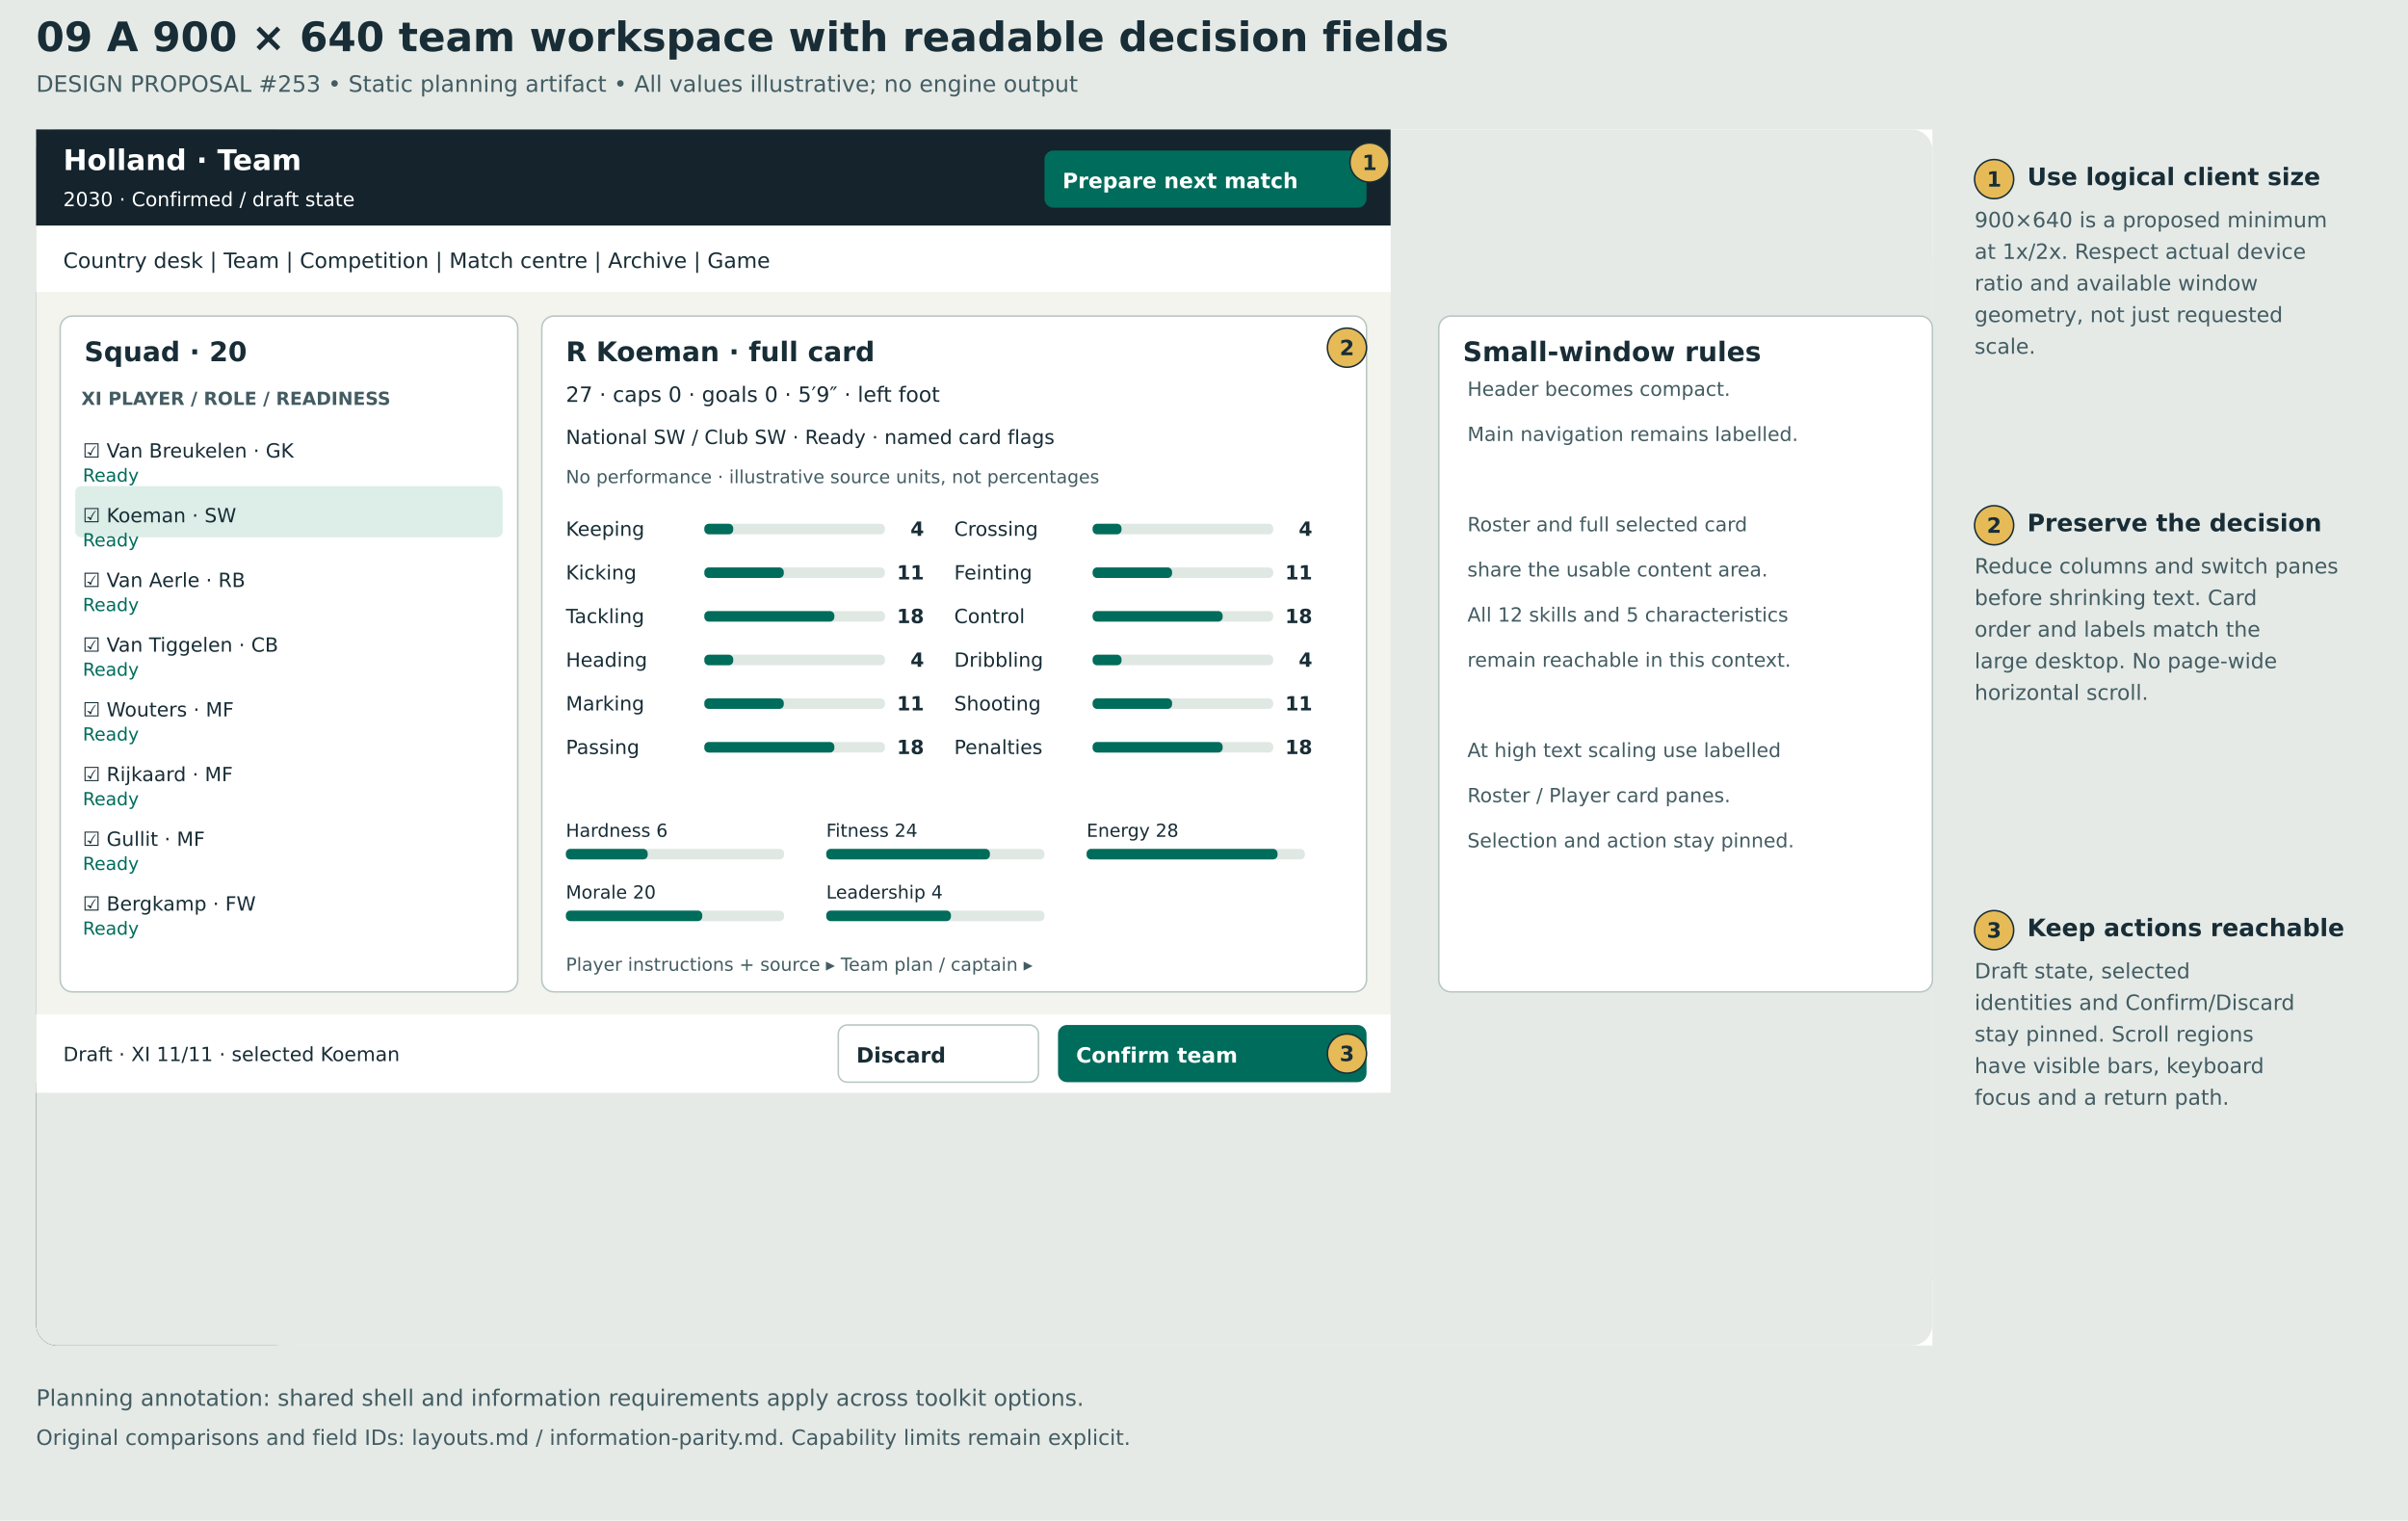
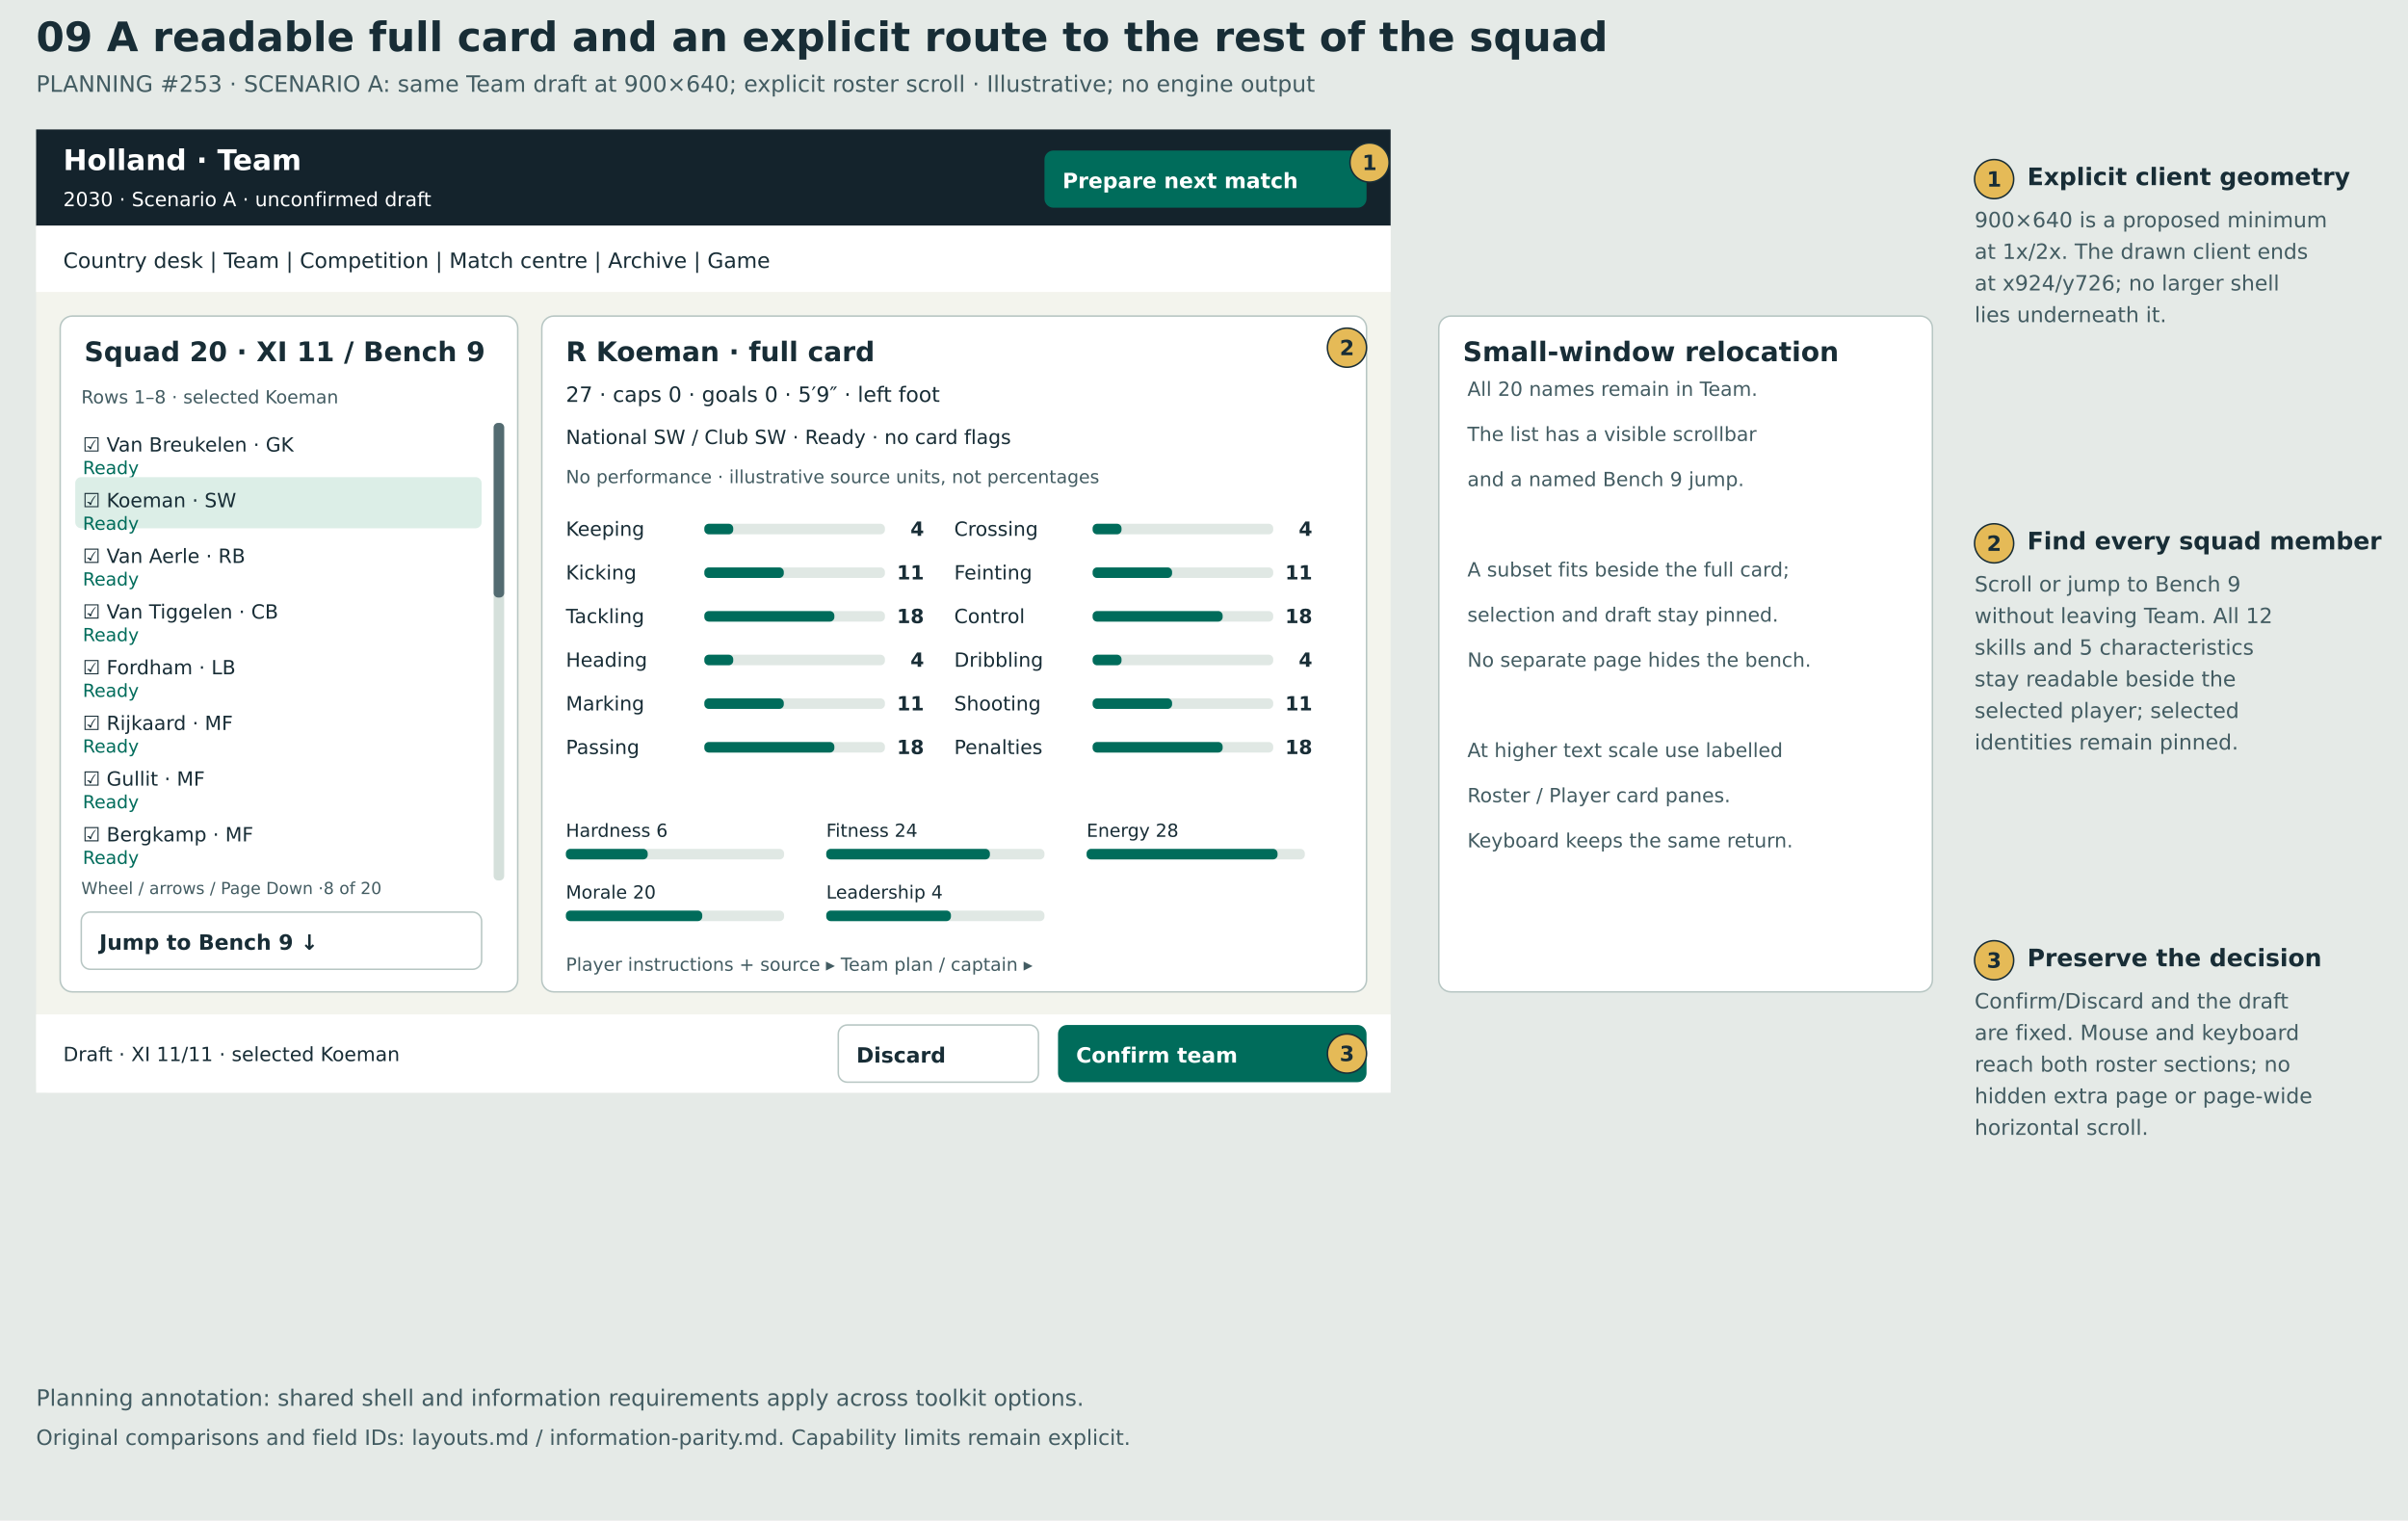
<svg xmlns="http://www.w3.org/2000/svg" width="1600" height="1010" viewBox="0 0 1600 1010" role="img" aria-labelledby="title desc">
  <g font-family="DejaVu Sans, Segoe UI, sans-serif">
    <rect x="0" y="0" width="1600" height="1010" rx="0" fill="#E5EAE7" />
-     <text x="24" y="34" fill="#182D36" font-size="27" font-weight="700">09  A 900 × 640 team workspace with readable decision fields</text>
-     <text x="24" y="61" fill="#435C62" font-size="15" font-weight="400">DESIGN PROPOSAL #253  •  Static planning artifact  •  All values illustrative; no engine output</text>
-     <rect x="24" y="86" width="1260" height="808" rx="14" fill="#F3F4ED" />
-     <rect x="24" y="86" width="172" height="808" rx="14" fill="#14232C" />
-     <text x="45" y="133" fill="#FFFFFF" font-size="26" font-weight="700">GOAL2</text>
-     <text x="45" y="158" fill="#BACFC8" font-size="10" font-weight="700">COUNTRY MANAGER</text>
-     <text x="47" y="202" fill="#FFFFFF" font-size="15" font-weight="400">Country desk</text>
-     <rect x="34" y="230" width="152" height="42" rx="7" fill="#006C5B" />
-     <text x="47" y="257" fill="#FFFFFF" font-size="15" font-weight="600">Team</text>
-     <text x="47" y="312" fill="#FFFFFF" font-size="15" font-weight="400">Competition</text>
-     <text x="47" y="367" fill="#FFFFFF" font-size="15" font-weight="400">Match centre</text>
-     <text x="47" y="422" fill="#FFFFFF" font-size="15" font-weight="400">Archive</text>
-     <line x1="44" y1="735" x2="174" y2="735" stroke="#536B71" />
-     <text x="47" y="768" fill="#FFFFFF" font-size="15" font-weight="400">Game  ▾</text>
-     <text x="47" y="797" fill="#BACFC8" font-size="14" font-weight="400">Help  F1</text>
-     <rect x="196" y="86" width="1088" height="86" rx="0" fill="#FFFFFF" />
-     <text x="218" y="118" fill="#182D36" font-size="23" font-weight="700">Holland · A Claude</text>
-     <text x="218" y="148" fill="#435C62" font-size="14" font-weight="400">2030 · World Cup · Last sixteen</text>
-     <rect x="990" y="105" width="270" height="38" rx="6" fill="#006C5B" />
-     <text x="1002" y="130" fill="#FFFFFF" font-size="14" font-weight="600">Prepare next match</text>
-     <rect x="196" y="850" width="1088" height="44" rx="0" fill="#FFFFFF" />
-     <line x1="196" y1="850" x2="1284" y2="850" stroke="#B7C6C3" />
-     <text x="218" y="878" fill="#435C62" font-size="13" font-weight="400">Confirmed team  •  Last saved checkpoint available in Game</text>
-     <rect x="24" y="86" width="1260" height="808" rx="14" fill="#E5EAE7" />
+     <text x="24" y="34" fill="#182D36" font-size="27" font-weight="700">09  A readable full card and an explicit route to the rest of the squad</text>
+     <text x="24" y="61" fill="#435C62" font-size="15" font-weight="400">PLANNING #253 · SCENARIO A: same Team draft at 900×640; explicit roster scroll · Illustrative; no engine output</text>
    <rect x="24" y="86" width="900" height="640" rx="8" fill="#F3F4ED" />
    <rect x="24" y="86" width="900" height="64" rx="0" fill="#14232C" />
    <text x="42" y="113" fill="#FFFFFF" font-size="19" font-weight="700">Holland · Team</text>
-     <text x="42" y="137" fill="#FFFFFF" font-size="13" font-weight="400">2030 · Confirmed / draft state</text>
+     <text x="42" y="137" fill="#FFFFFF" font-size="13" font-weight="400">2030 · Scenario A · unconfirmed draft</text>
    <rect x="694" y="100" width="214" height="38" rx="6" fill="#006C5B" />
    <text x="706" y="125" fill="#FFFFFF" font-size="14" font-weight="600">Prepare next match</text>
    <rect x="24" y="150" width="900" height="44" rx="0" fill="#FFFFFF" />
    <text x="42" y="178" fill="#182D36" font-size="14" font-weight="400">Country desk  |  Team  |  Competition  |  Match centre  |  Archive  |  Game</text>
    <rect x="40" y="210" width="304" height="449" rx="8" fill="#FFFFFF" stroke="#B7C6C3" />
-     <text x="56" y="240" fill="#182D36" font-size="18" font-weight="700">Squad · 20</text>
-     <text x="54" y="269" fill="#435C62" font-size="12" font-weight="600">XI   PLAYER / ROLE / READINESS</text>
-     <text x="55" y="304" fill="#182D36" font-size="13" font-weight="400">☑ Van Breukelen · GK</text>
-     <text x="55" y="320" fill="#006C5B" font-size="12" font-weight="400">Ready</text>
-     <rect x="50" y="323" width="284" height="34" rx="4" fill="#DCEEE7" />
-     <text x="55" y="347" fill="#182D36" font-size="13" font-weight="400">☑ Koeman · SW</text>
-     <text x="55" y="363" fill="#006C5B" font-size="12" font-weight="400">Ready</text>
-     <text x="55" y="390" fill="#182D36" font-size="13" font-weight="400">☑ Van Aerle · RB</text>
-     <text x="55" y="406" fill="#006C5B" font-size="12" font-weight="400">Ready</text>
-     <text x="55" y="433" fill="#182D36" font-size="13" font-weight="400">☑ Van Tiggelen · CB</text>
-     <text x="55" y="449" fill="#006C5B" font-size="12" font-weight="400">Ready</text>
-     <text x="55" y="476" fill="#182D36" font-size="13" font-weight="400">☑ Wouters · MF</text>
-     <text x="55" y="492" fill="#006C5B" font-size="12" font-weight="400">Ready</text>
-     <text x="55" y="519" fill="#182D36" font-size="13" font-weight="400">☑ Rijkaard · MF</text>
-     <text x="55" y="535" fill="#006C5B" font-size="12" font-weight="400">Ready</text>
-     <text x="55" y="562" fill="#182D36" font-size="13" font-weight="400">☑ Gullit · MF</text>
-     <text x="55" y="578" fill="#006C5B" font-size="12" font-weight="400">Ready</text>
-     <text x="55" y="605" fill="#182D36" font-size="13" font-weight="400">☑ Bergkamp · FW</text>
-     <text x="55" y="621" fill="#006C5B" font-size="12" font-weight="400">Ready</text>
+     <text x="56" y="240" fill="#182D36" font-size="18" font-weight="700">Squad 20 · XI 11 / Bench 9</text>
+     <text x="54" y="268" fill="#435C62" font-size="12" font-weight="400">Rows 1–8 · selected Koeman</text>
+     <text x="55" y="300" fill="#182D36" font-size="13" font-weight="400" data-squad-section="XI" data-roster-slot="1">☑ Van Breukelen · GK</text>
+     <text x="55" y="315" fill="#006C5B" font-size="12" font-weight="400">Ready</text>
+     <rect x="50" y="317" width="270" height="34" rx="4" fill="#DCEEE7" />
+     <text x="55" y="337" fill="#182D36" font-size="13" font-weight="400" data-squad-section="XI" data-roster-slot="2">☑ Koeman · SW</text>
+     <text x="55" y="352" fill="#006C5B" font-size="12" font-weight="400">Ready</text>
+     <text x="55" y="374" fill="#182D36" font-size="13" font-weight="400" data-squad-section="XI" data-roster-slot="3">☑ Van Aerle · RB</text>
+     <text x="55" y="389" fill="#006C5B" font-size="12" font-weight="400">Ready</text>
+     <text x="55" y="411" fill="#182D36" font-size="13" font-weight="400" data-squad-section="XI" data-roster-slot="4">☑ Van Tiggelen · CB</text>
+     <text x="55" y="426" fill="#006C5B" font-size="12" font-weight="400">Ready</text>
+     <text x="55" y="448" fill="#182D36" font-size="13" font-weight="400" data-squad-section="XI" data-roster-slot="5">☑ Fordham · LB</text>
+     <text x="55" y="463" fill="#006C5B" font-size="12" font-weight="400">Ready</text>
+     <text x="55" y="485" fill="#182D36" font-size="13" font-weight="400" data-squad-section="XI" data-roster-slot="6">☑ Rijkaard · MF</text>
+     <text x="55" y="500" fill="#006C5B" font-size="12" font-weight="400">Ready</text>
+     <text x="55" y="522" fill="#182D36" font-size="13" font-weight="400" data-squad-section="XI" data-roster-slot="7">☑ Gullit · MF</text>
+     <text x="55" y="537" fill="#006C5B" font-size="12" font-weight="400">Ready</text>
+     <text x="55" y="559" fill="#182D36" font-size="13" font-weight="400" data-squad-section="XI" data-roster-slot="8">☑ Bergkamp · MF</text>
+     <text x="55" y="574" fill="#006C5B" font-size="12" font-weight="400">Ready</text>
+     <rect x="328" y="281" width="7" height="304" rx="3" fill="#D5E0DB" data-scroll-track="squad" />
+     <rect x="328" y="281" width="7" height="116" rx="3" fill="#536B71" data-scroll-thumb="squad" />
+     <rect x="54" y="606" width="266" height="38" rx="6" fill="#FFFFFF" stroke="#B7C6C3" />
+     <text x="66" y="631" fill="#182D36" font-size="14" font-weight="600">Jump to Bench 9  ↓</text>
+     <text x="54" y="594" fill="#435C62" font-size="11" font-weight="400">Wheel / arrows / Page Down ·8 of 20</text>
    <rect x="360" y="210" width="548" height="449" rx="8" fill="#FFFFFF" stroke="#B7C6C3" />
    <text x="376" y="240" fill="#182D36" font-size="18" font-weight="700">R Koeman · full card</text>
    <text x="376" y="267" fill="#182D36" font-size="14" font-weight="400">27 · caps 0 · goals 0 · 5′9″ · left foot</text>
-     <text x="376" y="295" fill="#182D36" font-size="13" font-weight="400">National SW / Club SW · Ready · named card flags</text>
+     <text x="376" y="295" fill="#182D36" font-size="13" font-weight="400">National SW / Club SW · Ready · no card flags</text>
    <text x="376" y="321" fill="#435C62" font-size="12" font-weight="400">No performance · illustrative source units, not percentages</text>
    <text x="376" y="356" fill="#182D36" font-size="13" font-weight="400">Keeping</text>
    <text x="614" y="356" fill="#182D36" font-size="13" font-weight="600" text-anchor="end">4</text>
    <rect x="468" y="348" width="120" height="7" rx="3" fill="#E0E8E4" />
    <rect x="468" y="348" width="19.2" height="7" rx="3" fill="#006C5B" />
    <text x="376" y="385" fill="#182D36" font-size="13" font-weight="400">Kicking</text>
    <text x="614" y="385" fill="#182D36" font-size="13" font-weight="600" text-anchor="end">11</text>
    <rect x="468" y="377" width="120" height="7" rx="3" fill="#E0E8E4" />
    <rect x="468" y="377" width="52.8" height="7" rx="3" fill="#006C5B" />
    <text x="376" y="414" fill="#182D36" font-size="13" font-weight="400">Tackling</text>
    <text x="614" y="414" fill="#182D36" font-size="13" font-weight="600" text-anchor="end">18</text>
    <rect x="468" y="406" width="120" height="7" rx="3" fill="#E0E8E4" />
    <rect x="468" y="406" width="86.4" height="7" rx="3" fill="#006C5B" />
    <text x="376" y="443" fill="#182D36" font-size="13" font-weight="400">Heading</text>
    <text x="614" y="443" fill="#182D36" font-size="13" font-weight="600" text-anchor="end">4</text>
    <rect x="468" y="435" width="120" height="7" rx="3" fill="#E0E8E4" />
    <rect x="468" y="435" width="19.2" height="7" rx="3" fill="#006C5B" />
    <text x="376" y="472" fill="#182D36" font-size="13" font-weight="400">Marking</text>
    <text x="614" y="472" fill="#182D36" font-size="13" font-weight="600" text-anchor="end">11</text>
    <rect x="468" y="464" width="120" height="7" rx="3" fill="#E0E8E4" />
    <rect x="468" y="464" width="52.8" height="7" rx="3" fill="#006C5B" />
    <text x="376" y="501" fill="#182D36" font-size="13" font-weight="400">Passing</text>
    <text x="614" y="501" fill="#182D36" font-size="13" font-weight="600" text-anchor="end">18</text>
    <rect x="468" y="493" width="120" height="7" rx="3" fill="#E0E8E4" />
    <rect x="468" y="493" width="86.4" height="7" rx="3" fill="#006C5B" />
    <text x="634" y="356" fill="#182D36" font-size="13" font-weight="400">Crossing</text>
    <text x="872" y="356" fill="#182D36" font-size="13" font-weight="600" text-anchor="end">4</text>
    <rect x="726" y="348" width="120" height="7" rx="3" fill="#E0E8E4" />
    <rect x="726" y="348" width="19.2" height="7" rx="3" fill="#006C5B" />
    <text x="634" y="385" fill="#182D36" font-size="13" font-weight="400">Feinting</text>
    <text x="872" y="385" fill="#182D36" font-size="13" font-weight="600" text-anchor="end">11</text>
    <rect x="726" y="377" width="120" height="7" rx="3" fill="#E0E8E4" />
    <rect x="726" y="377" width="52.8" height="7" rx="3" fill="#006C5B" />
    <text x="634" y="414" fill="#182D36" font-size="13" font-weight="400">Control</text>
    <text x="872" y="414" fill="#182D36" font-size="13" font-weight="600" text-anchor="end">18</text>
    <rect x="726" y="406" width="120" height="7" rx="3" fill="#E0E8E4" />
    <rect x="726" y="406" width="86.4" height="7" rx="3" fill="#006C5B" />
    <text x="634" y="443" fill="#182D36" font-size="13" font-weight="400">Dribbling</text>
    <text x="872" y="443" fill="#182D36" font-size="13" font-weight="600" text-anchor="end">4</text>
    <rect x="726" y="435" width="120" height="7" rx="3" fill="#E0E8E4" />
    <rect x="726" y="435" width="19.2" height="7" rx="3" fill="#006C5B" />
    <text x="634" y="472" fill="#182D36" font-size="13" font-weight="400">Shooting</text>
    <text x="872" y="472" fill="#182D36" font-size="13" font-weight="600" text-anchor="end">11</text>
    <rect x="726" y="464" width="120" height="7" rx="3" fill="#E0E8E4" />
    <rect x="726" y="464" width="52.8" height="7" rx="3" fill="#006C5B" />
    <text x="634" y="501" fill="#182D36" font-size="13" font-weight="400">Penalties</text>
    <text x="872" y="501" fill="#182D36" font-size="13" font-weight="600" text-anchor="end">18</text>
    <rect x="726" y="493" width="120" height="7" rx="3" fill="#E0E8E4" />
    <rect x="726" y="493" width="86.4" height="7" rx="3" fill="#006C5B" />
    <text x="376" y="556" fill="#182D36" font-size="12" font-weight="400">Hardness 6</text>
    <rect x="376" y="564" width="145" height="7" rx="3" fill="#E0E8E4" />
    <rect x="376" y="564" width="54.375" height="7" rx="3" fill="#006C5B" />
    <text x="549" y="556" fill="#182D36" font-size="12" font-weight="400">Fitness 24</text>
    <rect x="549" y="564" width="145" height="7" rx="3" fill="#E0E8E4" />
    <rect x="549" y="564" width="108.75" height="7" rx="3" fill="#006C5B" />
    <text x="722" y="556" fill="#182D36" font-size="12" font-weight="400">Energy 28</text>
    <rect x="722" y="564" width="145" height="7" rx="3" fill="#E0E8E4" />
    <rect x="722" y="564" width="126.875" height="7" rx="3" fill="#006C5B" />
    <text x="376" y="597" fill="#182D36" font-size="12" font-weight="400">Morale 20</text>
    <rect x="376" y="605" width="145" height="7" rx="3" fill="#E0E8E4" />
    <rect x="376" y="605" width="90.625" height="7" rx="3" fill="#006C5B" />
    <text x="549" y="597" fill="#182D36" font-size="12" font-weight="400">Leadership 4</text>
    <rect x="549" y="605" width="145" height="7" rx="3" fill="#E0E8E4" />
    <rect x="549" y="605" width="82.857" height="7" rx="3" fill="#006C5B" />
    <text x="376" y="645" fill="#435C62" font-size="12" font-weight="400">Player instructions + source  ▸   Team plan / captain  ▸</text>
    <rect x="24" y="674" width="900" height="52" rx="0" fill="#FFFFFF" />
    <text x="42" y="705" fill="#182D36" font-size="13" font-weight="400">Draft · XI 11/11 · selected Koeman</text>
    <rect x="557" y="681" width="133" height="38" rx="6" fill="#FFFFFF" stroke="#B7C6C3" />
    <text x="569" y="706" fill="#182D36" font-size="14" font-weight="600">Discard</text>
    <rect x="703" y="681" width="205" height="38" rx="6" fill="#006C5B" />
    <text x="715" y="706" fill="#FFFFFF" font-size="14" font-weight="600">Confirm team</text>
    <rect x="956" y="210" width="328" height="449" rx="8" fill="#FFFFFF" stroke="#B7C6C3" />
-     <text x="972" y="240" fill="#182D36" font-size="18" font-weight="700">Small-window rules</text>
-     <text x="975" y="263" fill="#435C62" font-size="13" font-weight="400">Header becomes compact.</text>
-     <text x="975" y="293" fill="#435C62" font-size="13" font-weight="400">Main navigation remains labelled.</text>
-     <text x="975" y="323" fill="#435C62" font-size="13" font-weight="400" />
-     <text x="975" y="353" fill="#435C62" font-size="13" font-weight="400">Roster and full selected card</text>
-     <text x="975" y="383" fill="#435C62" font-size="13" font-weight="400">share the usable content area.</text>
-     <text x="975" y="413" fill="#435C62" font-size="13" font-weight="400">All 12 skills and 5 characteristics</text>
-     <text x="975" y="443" fill="#435C62" font-size="13" font-weight="400">remain reachable in this context.</text>
+     <text x="972" y="240" fill="#182D36" font-size="18" font-weight="700">Small-window relocation</text>
+     <text x="975" y="263" fill="#435C62" font-size="13" font-weight="400">All 20 names remain in Team.</text>
+     <text x="975" y="293" fill="#435C62" font-size="13" font-weight="400">The list has a visible scrollbar</text>
+     <text x="975" y="323" fill="#435C62" font-size="13" font-weight="400">and a named Bench 9 jump.</text>
+     <text x="975" y="353" fill="#435C62" font-size="13" font-weight="400" />
+     <text x="975" y="383" fill="#435C62" font-size="13" font-weight="400">A subset fits beside the full card;</text>
+     <text x="975" y="413" fill="#435C62" font-size="13" font-weight="400">selection and draft stay pinned.</text>
+     <text x="975" y="443" fill="#435C62" font-size="13" font-weight="400">No separate page hides the bench.</text>
    <text x="975" y="473" fill="#435C62" font-size="13" font-weight="400" />
-     <text x="975" y="503" fill="#435C62" font-size="13" font-weight="400">At high text scaling use labelled</text>
+     <text x="975" y="503" fill="#435C62" font-size="13" font-weight="400">At higher text scale use labelled</text>
    <text x="975" y="533" fill="#435C62" font-size="13" font-weight="400">Roster / Player card panes.</text>
-     <text x="975" y="563" fill="#435C62" font-size="13" font-weight="400">Selection and action stay pinned.</text>
+     <text x="975" y="563" fill="#435C62" font-size="13" font-weight="400">Keyboard keeps the same return.</text>
    <circle cx="910" cy="108" r="13" fill="#E5BA57" stroke="#182D36" />
    <text x="910" y="113" fill="#182D36" font-size="14" font-weight="700" text-anchor="middle">1</text>
    <circle cx="895" cy="231" r="13" fill="#E5BA57" stroke="#182D36" />
    <text x="895" y="236" fill="#182D36" font-size="14" font-weight="700" text-anchor="middle">2</text>
    <circle cx="895" cy="700" r="13" fill="#E5BA57" stroke="#182D36" />
    <text x="895" y="705" fill="#182D36" font-size="14" font-weight="700" text-anchor="middle">3</text>
    <circle cx="1325" cy="119" r="13" fill="#E5BA57" stroke="#182D36" />
    <text x="1325" y="124" fill="#182D36" font-size="14" font-weight="700" text-anchor="middle">1</text>
-     <text x="1347" y="123" fill="#182D36" font-size="16" font-weight="700">Use logical client size</text>
+     <text x="1347" y="123" fill="#182D36" font-size="16" font-weight="700">Explicit client geometry</text>
    <text x="1312" y="151" fill="#435C62" font-size="14" font-weight="400">900×640 is a proposed minimum</text>
-     <text x="1312" y="172" fill="#435C62" font-size="14" font-weight="400">at 1x/2x. Respect actual device</text>
-     <text x="1312" y="193" fill="#435C62" font-size="14" font-weight="400">ratio and available window</text>
-     <text x="1312" y="214" fill="#435C62" font-size="14" font-weight="400">geometry, not just requested</text>
-     <text x="1312" y="235" fill="#435C62" font-size="14" font-weight="400">scale.</text>
-     <circle cx="1325" cy="349" r="13" fill="#E5BA57" stroke="#182D36" />
-     <text x="1325" y="354" fill="#182D36" font-size="14" font-weight="700" text-anchor="middle">2</text>
-     <text x="1347" y="353" fill="#182D36" font-size="16" font-weight="700">Preserve the decision</text>
-     <text x="1312" y="381" fill="#435C62" font-size="14" font-weight="400">Reduce columns and switch panes</text>
-     <text x="1312" y="402" fill="#435C62" font-size="14" font-weight="400">before shrinking text. Card</text>
-     <text x="1312" y="423" fill="#435C62" font-size="14" font-weight="400">order and labels match the</text>
-     <text x="1312" y="444" fill="#435C62" font-size="14" font-weight="400">large desktop. No page-wide</text>
-     <text x="1312" y="465" fill="#435C62" font-size="14" font-weight="400">horizontal scroll.</text>
-     <circle cx="1325" cy="618" r="13" fill="#E5BA57" stroke="#182D36" />
-     <text x="1325" y="623" fill="#182D36" font-size="14" font-weight="700" text-anchor="middle">3</text>
-     <text x="1347" y="622" fill="#182D36" font-size="16" font-weight="700">Keep actions reachable</text>
-     <text x="1312" y="650" fill="#435C62" font-size="14" font-weight="400">Draft state, selected</text>
-     <text x="1312" y="671" fill="#435C62" font-size="14" font-weight="400">identities and Confirm/Discard</text>
-     <text x="1312" y="692" fill="#435C62" font-size="14" font-weight="400">stay pinned. Scroll regions</text>
-     <text x="1312" y="713" fill="#435C62" font-size="14" font-weight="400">have visible bars, keyboard</text>
-     <text x="1312" y="734" fill="#435C62" font-size="14" font-weight="400">focus and a return path.</text>
+     <text x="1312" y="172" fill="#435C62" font-size="14" font-weight="400">at 1x/2x. The drawn client ends</text>
+     <text x="1312" y="193" fill="#435C62" font-size="14" font-weight="400">at x924/y726; no larger shell</text>
+     <text x="1312" y="214" fill="#435C62" font-size="14" font-weight="400">lies underneath it.</text>
+     <circle cx="1325" cy="361" r="13" fill="#E5BA57" stroke="#182D36" />
+     <text x="1325" y="366" fill="#182D36" font-size="14" font-weight="700" text-anchor="middle">2</text>
+     <text x="1347" y="365" fill="#182D36" font-size="16" font-weight="700">Find every squad member</text>
+     <text x="1312" y="393" fill="#435C62" font-size="14" font-weight="400">Scroll or jump to Bench 9</text>
+     <text x="1312" y="414" fill="#435C62" font-size="14" font-weight="400">without leaving Team. All 12</text>
+     <text x="1312" y="435" fill="#435C62" font-size="14" font-weight="400">skills and 5 characteristics</text>
+     <text x="1312" y="456" fill="#435C62" font-size="14" font-weight="400">stay readable beside the</text>
+     <text x="1312" y="477" fill="#435C62" font-size="14" font-weight="400">selected player; selected</text>
+     <text x="1312" y="498" fill="#435C62" font-size="14" font-weight="400">identities remain pinned.</text>
+     <circle cx="1325" cy="638" r="13" fill="#E5BA57" stroke="#182D36" />
+     <text x="1325" y="643" fill="#182D36" font-size="14" font-weight="700" text-anchor="middle">3</text>
+     <text x="1347" y="642" fill="#182D36" font-size="16" font-weight="700">Preserve the decision</text>
+     <text x="1312" y="670" fill="#435C62" font-size="14" font-weight="400">Confirm/Discard and the draft</text>
+     <text x="1312" y="691" fill="#435C62" font-size="14" font-weight="400">are fixed. Mouse and keyboard</text>
+     <text x="1312" y="712" fill="#435C62" font-size="14" font-weight="400">reach both roster sections; no</text>
+     <text x="1312" y="733" fill="#435C62" font-size="14" font-weight="400">hidden extra page or page-wide</text>
+     <text x="1312" y="754" fill="#435C62" font-size="14" font-weight="400">horizontal scroll.</text>
    <text x="24" y="934" fill="#435C62" font-size="15" font-weight="400">Planning annotation: shared shell and information requirements apply across toolkit options.</text>
    <text x="24" y="960" fill="#435C62" font-size="14" font-weight="400">Original comparisons and field IDs: layouts.md / information-parity.md. Capability limits remain explicit.</text>
  </g>
</svg>
